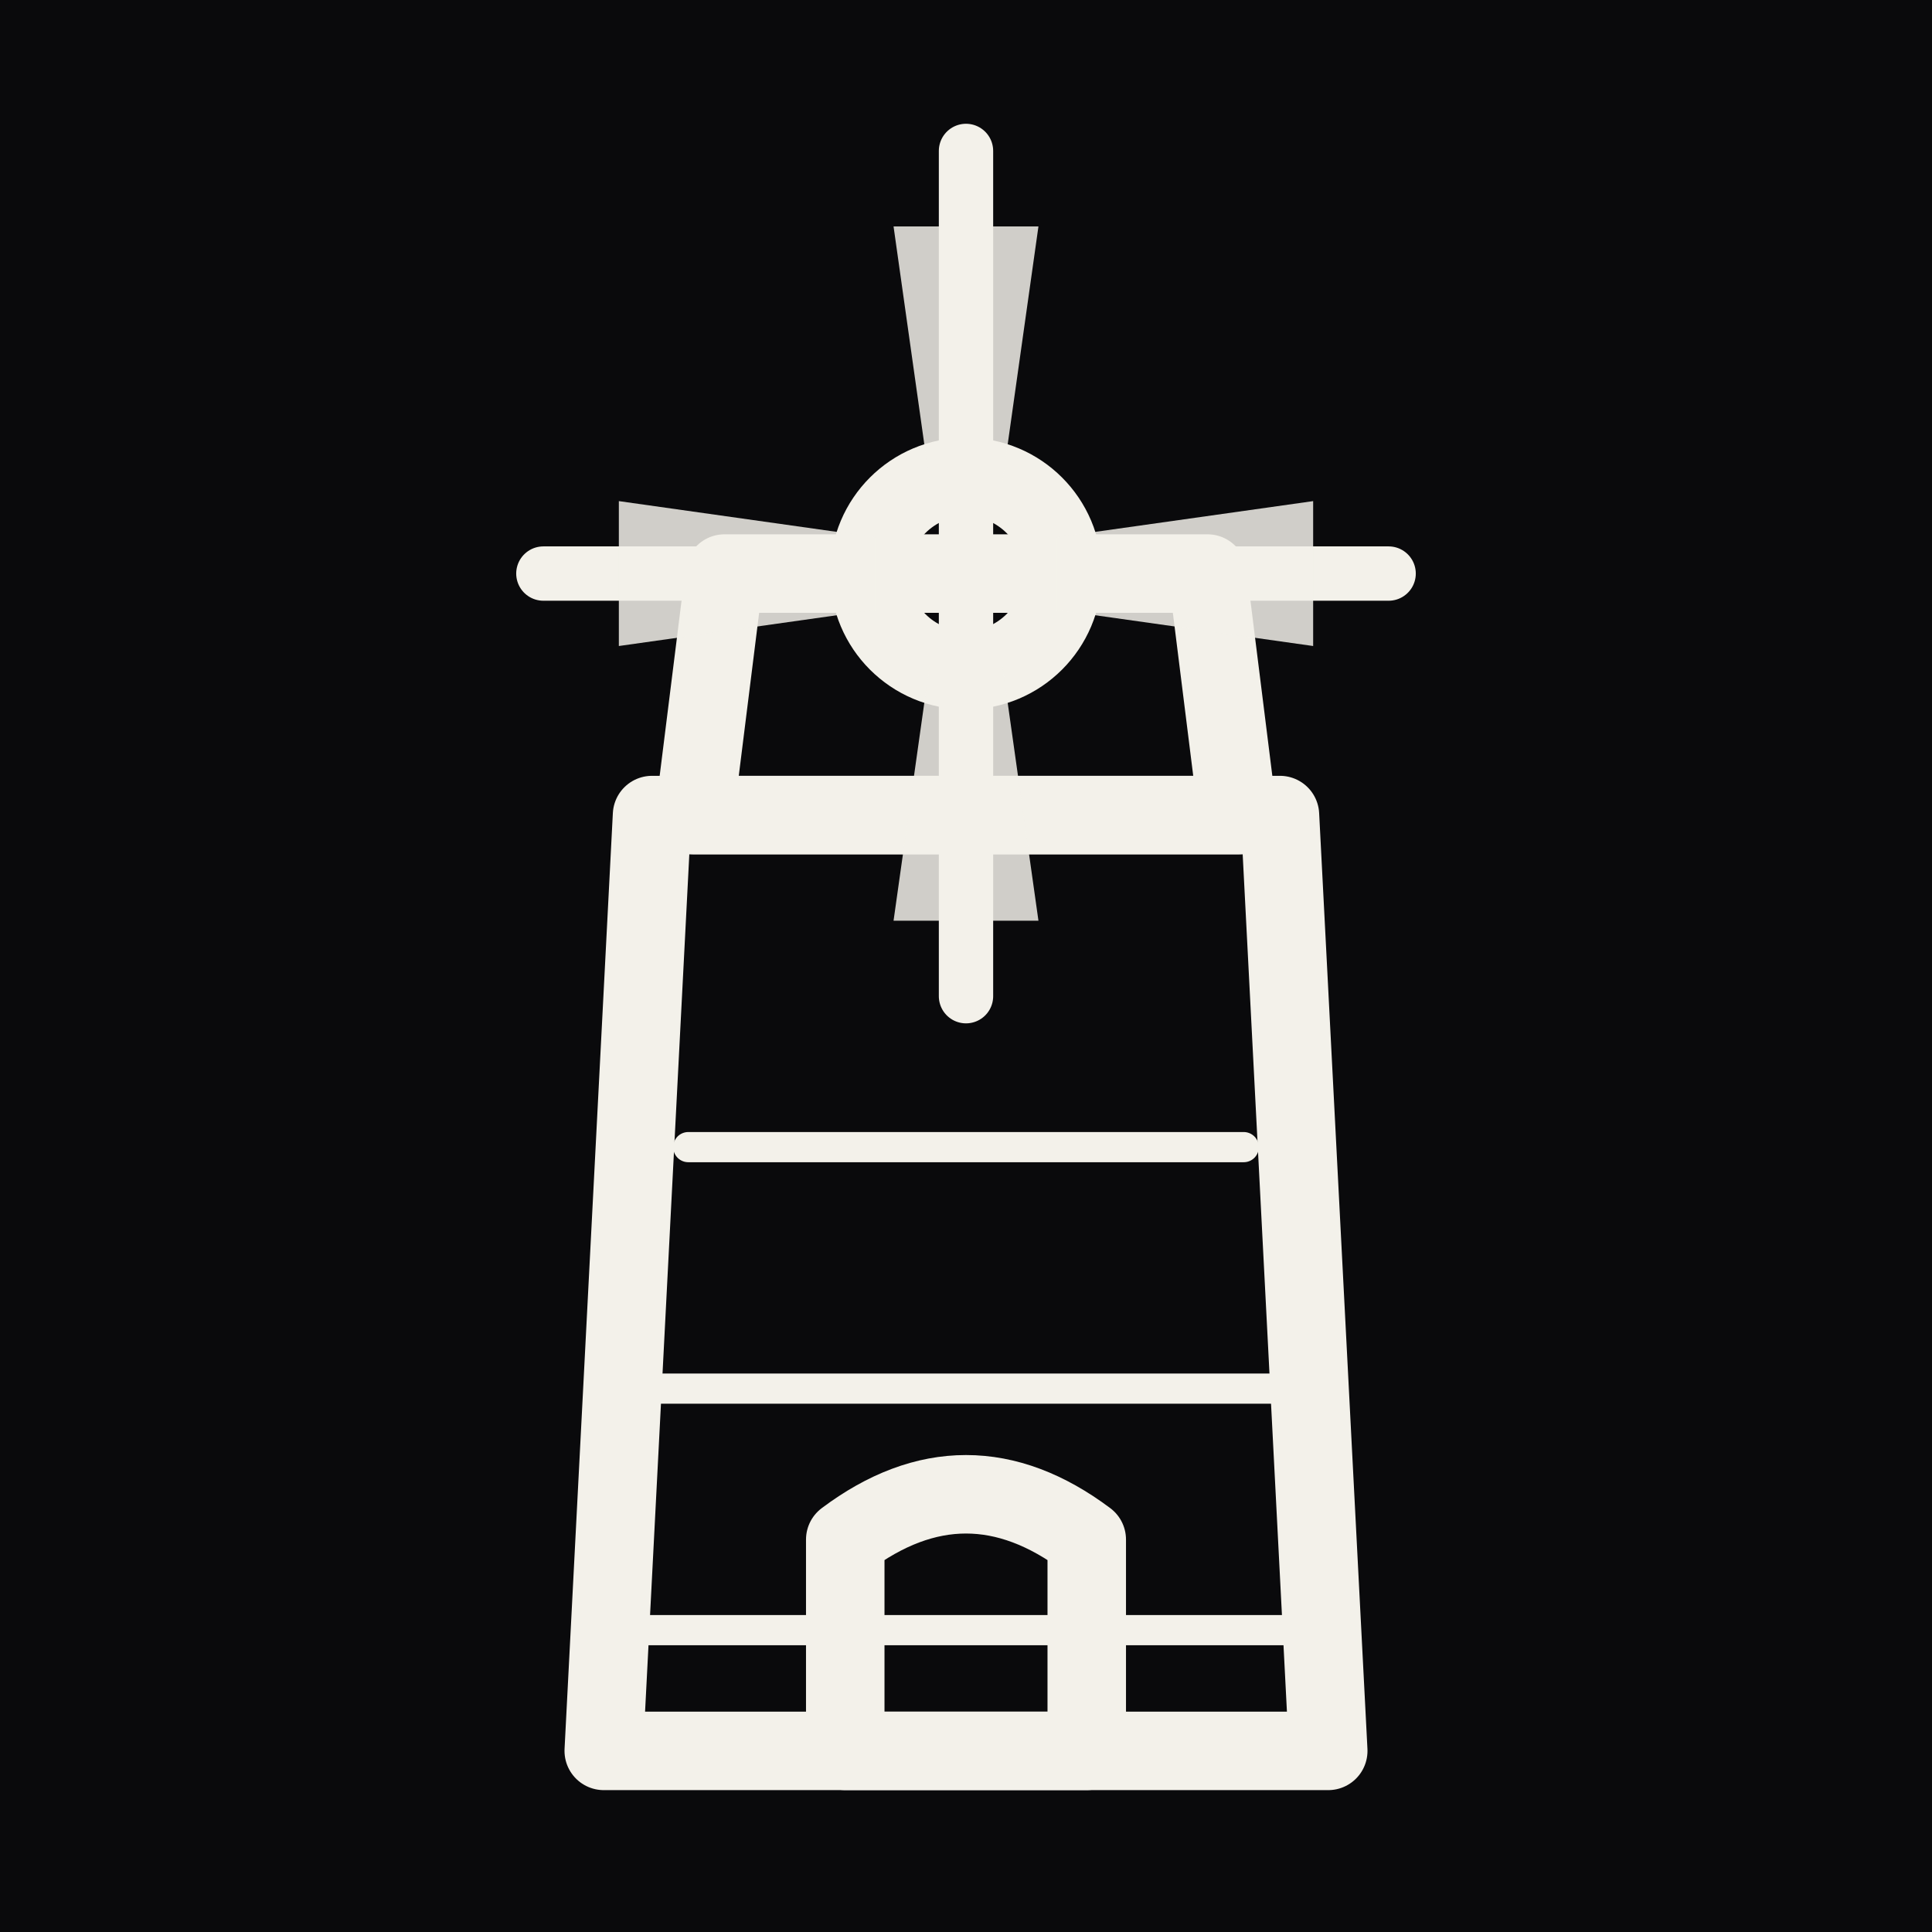
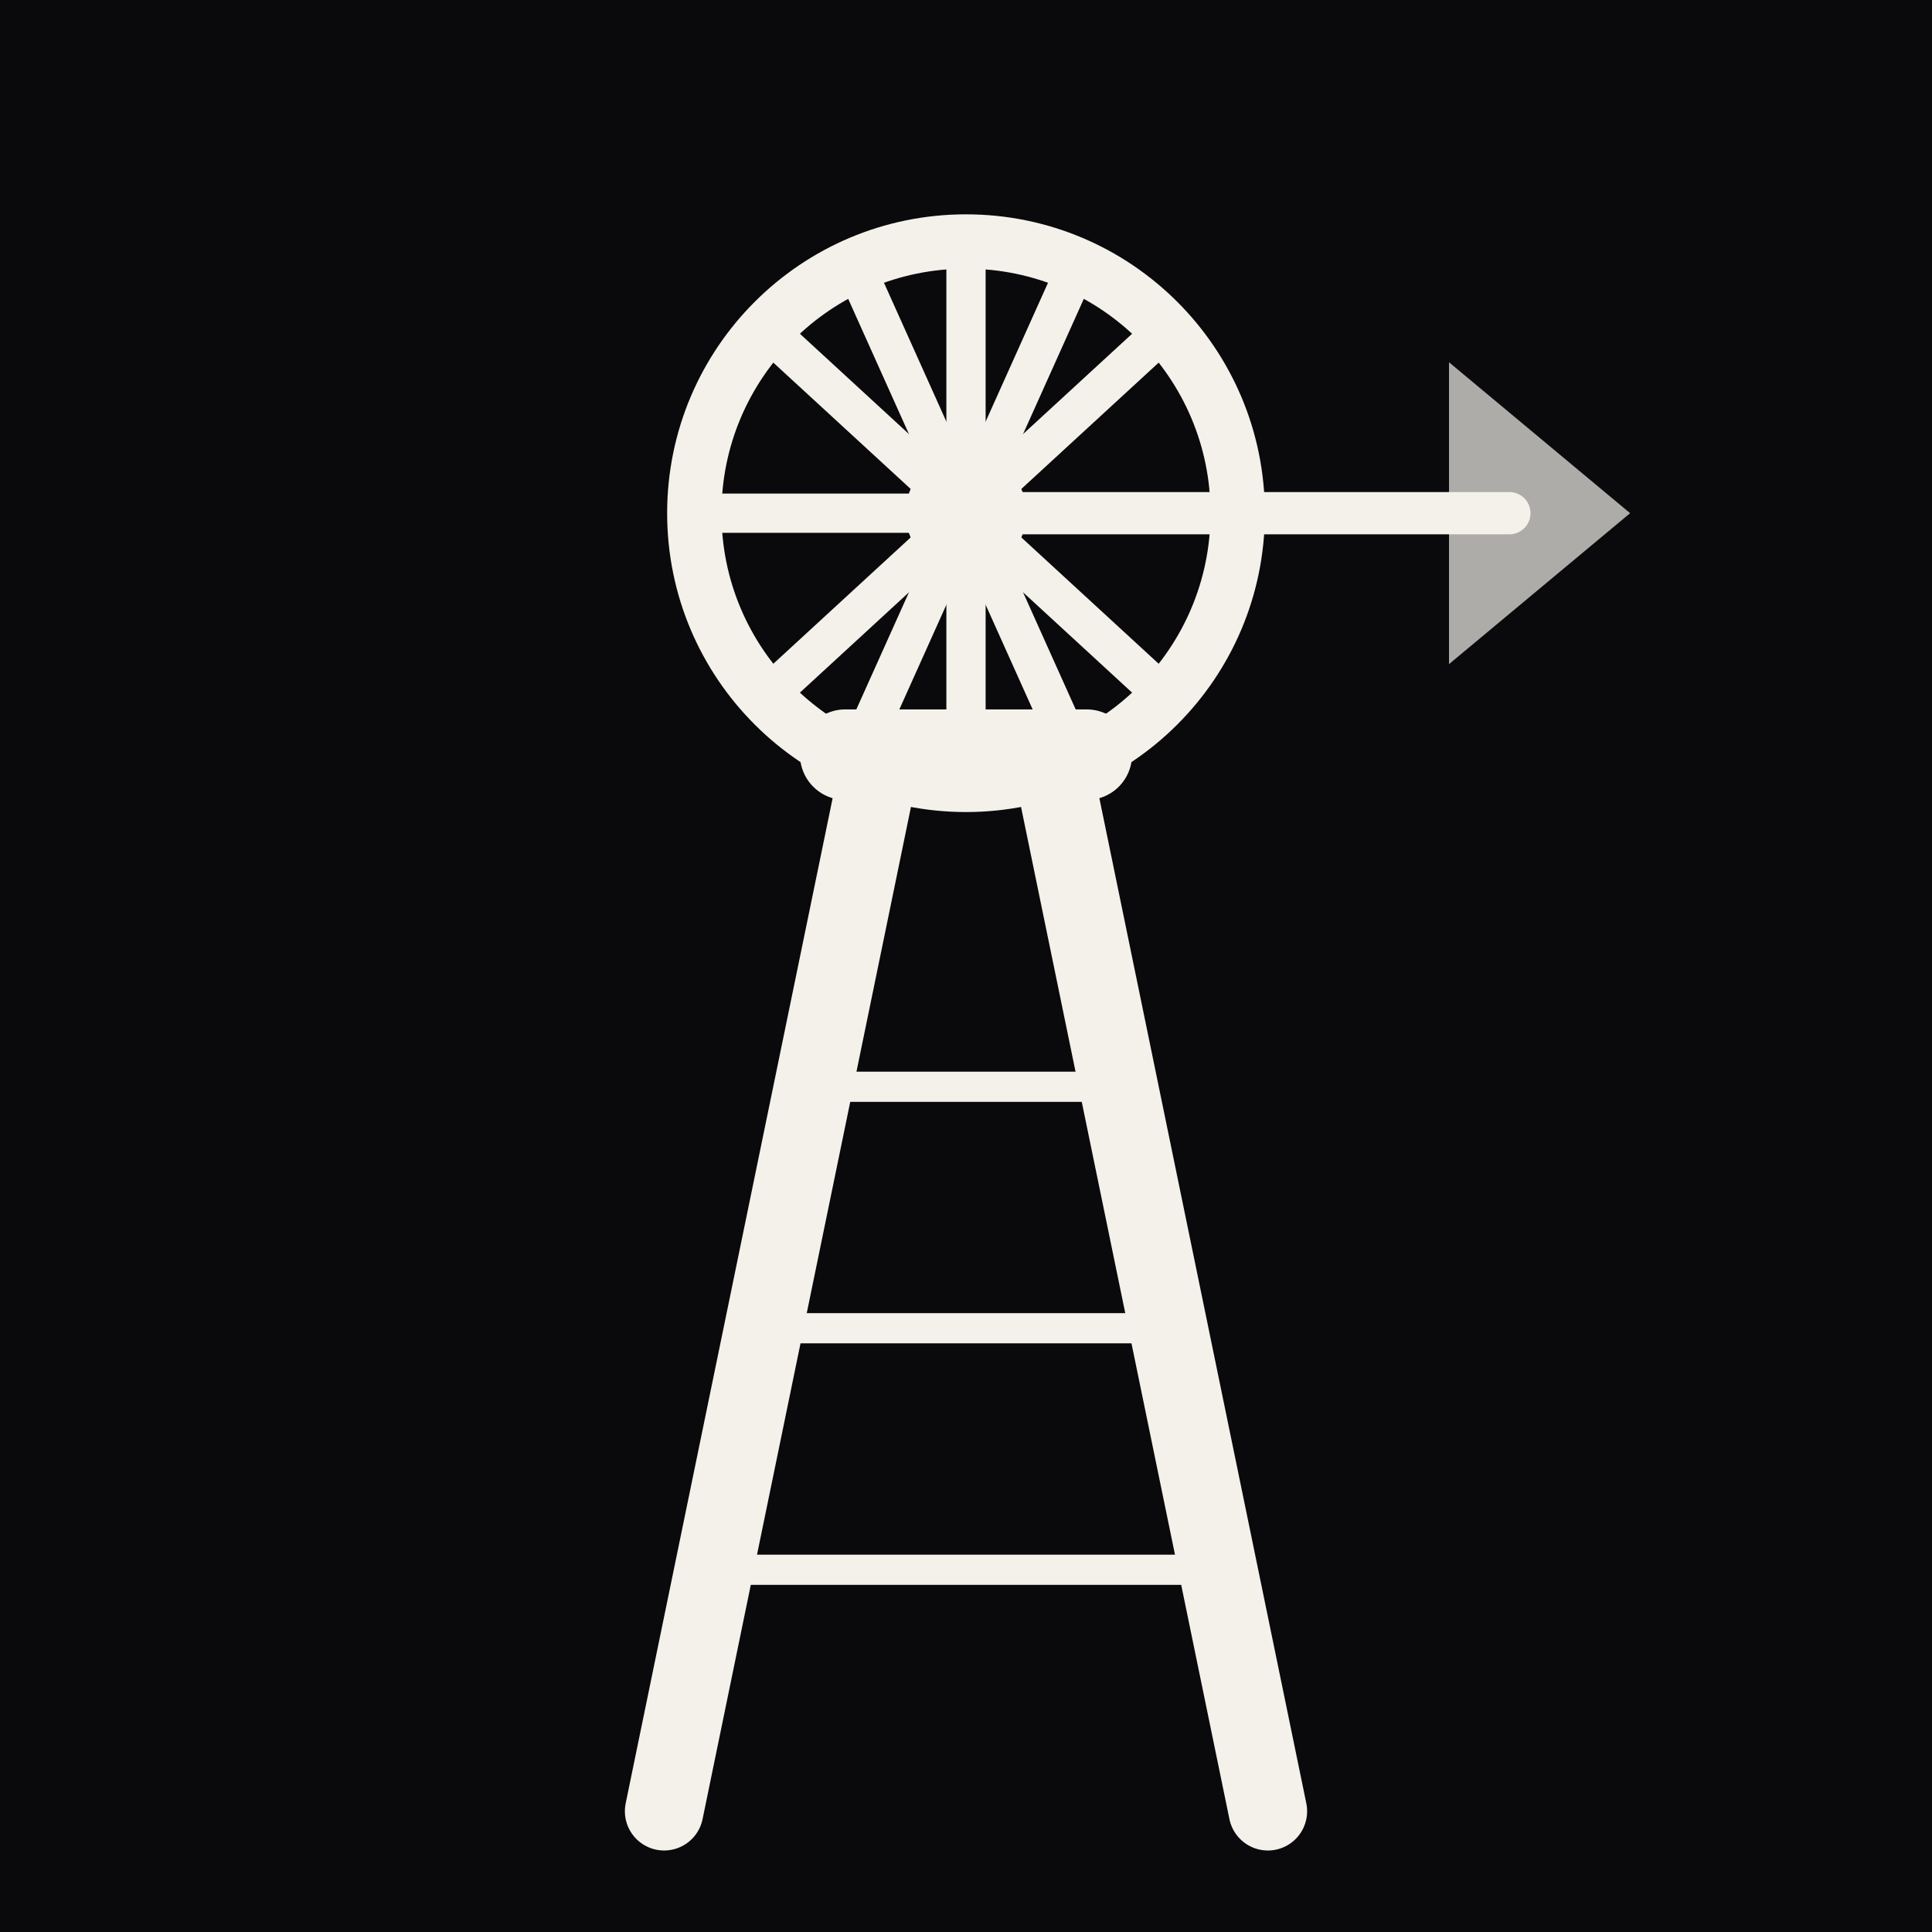
<svg xmlns="http://www.w3.org/2000/svg" viewBox="0 0 64 64">
  <rect width="64" height="64" fill="#0A0A0C" />
-   <g stroke="#F3F1EA" stroke-width="2.6" stroke-linecap="round" stroke-linejoin="round" fill="none">
-     <path d="M20 58 L21.6 27 L42.4 27 L44 58 Z" />
-     <path d="M28 58 L28 51 Q32 48 36 51 L36 58 Z" />
-     <line x1="22.8" y1="38" x2="41.2" y2="38" stroke-width="1" />
-     <line x1="21.8" y1="46" x2="42.2" y2="46" stroke-width="1" />
-     <line x1="21.2" y1="54" x2="42.8" y2="54" stroke-width="1" />
-     <path d="M23 27 L24 19 L40 19 L41 27 Z" />
-     <circle cx="32" cy="19" r="3.2" />
-     <g transform="rotate(0 32 19)">
-       <line x1="32" y1="19" x2="32" y2="5" stroke-width="1.8" />
-       <path d="M29.6 7.5 L34.4 7.5 L33.2 16 L30.8 16 Z" fill="#F3F1EA" stroke="none" opacity="0.85" />
-     </g>
-     <g transform="rotate(90 32 19)">
-       <line x1="32" y1="19" x2="32" y2="5" stroke-width="1.8" />
-       <path d="M29.6 7.5 L34.4 7.5 L33.2 16 L30.8 16 Z" fill="#F3F1EA" stroke="none" opacity="0.85" />
-     </g>
-     <g transform="rotate(180 32 19)">
-       <line x1="32" y1="19" x2="32" y2="5" stroke-width="1.8" />
-       <path d="M29.6 7.5 L34.4 7.5 L33.2 16 L30.8 16 Z" fill="#F3F1EA" stroke="none" opacity="0.85" />
-     </g>
-     <g transform="rotate(270 32 19)">
-       <line x1="32" y1="19" x2="32" y2="5" stroke-width="1.8" />
-       <path d="M29.6 7.5 L34.4 7.5 L33.2 16 L30.8 16 Z" fill="#F3F1EA" stroke="none" opacity="0.85" />
-     </g>
+   <g stroke="#F3F1EA" stroke-linecap="round" stroke-linejoin="round" fill="none">
+     <line x1="22" y1="60" x2="29" y2="26" stroke-width="2.6" />
+     <line x1="42" y1="60" x2="35" y2="26" stroke-width="2.6" />
+     <line x1="23" y1="52" x2="41" y2="52" stroke-width="1" />
+     <line x1="24.6" y1="44" x2="39.4" y2="44" stroke-width="1" />
+     <line x1="26.2" y1="36" x2="37.8" y2="36" stroke-width="1" />
+     <line x1="28" y1="25" x2="36" y2="25" stroke-width="3" />
+     <line x1="32" y1="17" x2="50" y2="17" stroke-width="1.4" />
+     <path d="M48 12 L48 22 L54 17 Z" fill="#F3F1EA" stroke="none" opacity="0.7" />
+     <circle cx="32" cy="17" r="9" stroke-width="1.8" />
+     <line x1="32" y1="17" x2="41" y2="17" stroke-width="1.3" />
+     <line x1="32" y1="17" x2="38.36" y2="22.85" stroke-width="1.3" />
+     <line x1="32" y1="17" x2="35.5" y2="24.79" stroke-width="1.3" />
+     <line x1="32" y1="17" x2="32" y2="26" stroke-width="1.3" />
+     <line x1="32" y1="17" x2="28.5" y2="24.79" stroke-width="1.3" />
+     <line x1="32" y1="17" x2="25.64" y2="22.85" stroke-width="1.3" />
+     <line x1="32" y1="17" x2="23" y2="17" stroke-width="1.3" />
+     <line x1="32" y1="17" x2="25.64" y2="11.15" stroke-width="1.3" />
+     <line x1="32" y1="17" x2="28.5" y2="9.21" stroke-width="1.3" />
+     <line x1="32" y1="17" x2="32" y2="8" stroke-width="1.3" />
+     <line x1="32" y1="17" x2="35.5" y2="9.21" stroke-width="1.3" />
+     <line x1="32" y1="17" x2="38.36" y2="11.15" stroke-width="1.3" />
+     <circle cx="32" cy="17" r="2" fill="#F3F1EA" stroke="none" />
  </g>
</svg>
